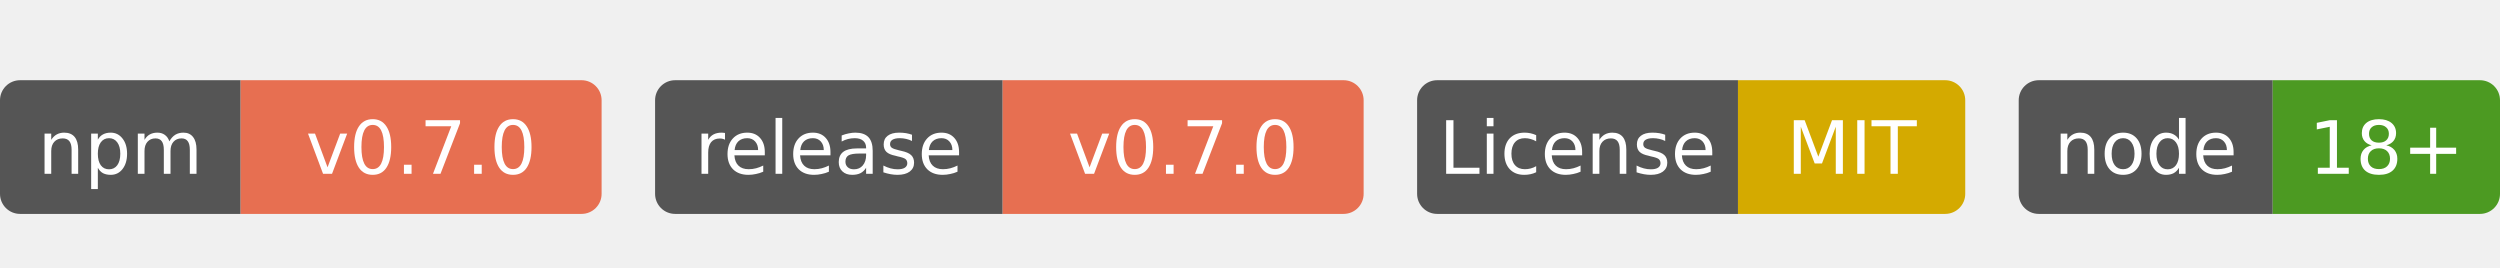
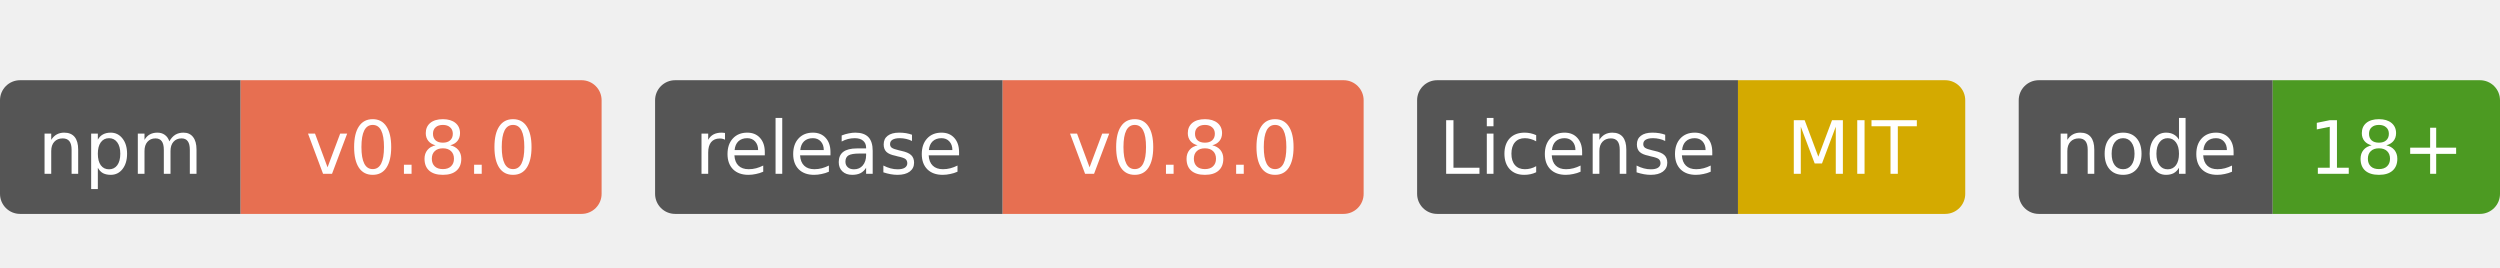
- <svg xmlns="http://www.w3.org/2000/svg" width="374" height="40" viewBox="0 0 374 40" role="img" aria-label="npm v0.7.0, release v0.7.0, MIT license, Node 18+">
+ <svg xmlns="http://www.w3.org/2000/svg" width="374" height="40" viewBox="0 0 374 40" role="img" aria-label="npm v0.8.0, release v0.8.0, MIT license, Node 18+">
  <defs>
    <clipPath id="npm">
      <rect x="0" y="12" width="90" height="20" rx="3" />
    </clipPath>
    <clipPath id="release">
      <rect x="98" y="12" width="106" height="20" rx="3" />
    </clipPath>
    <clipPath id="license">
      <rect x="212" y="12" width="82" height="20" rx="3" />
    </clipPath>
    <clipPath id="node">
      <rect x="302" y="12" width="72" height="20" rx="3" />
    </clipPath>
  </defs>
  <g clip-path="url(#npm)">
    <rect x="0" y="12" width="36" height="20" fill="#555" />
    <rect x="36" y="12" width="54" height="20" fill="#e76f51" />
  </g>
  <g clip-path="url(#release)">
    <rect x="98" y="12" width="52" height="20" fill="#555" />
    <rect x="150" y="12" width="54" height="20" fill="#e76f51" />
  </g>
  <g clip-path="url(#license)">
    <rect x="212" y="12" width="48" height="20" fill="#555" />
    <rect x="260" y="12" width="34" height="20" fill="#d4aa00" />
  </g>
  <g clip-path="url(#node)">
    <rect x="302" y="12" width="38" height="20" fill="#555" />
    <rect x="340" y="12" width="34" height="20" fill="#4c9a22" />
  </g>
  <g fill="#fff" font-family="Verdana,DejaVu Sans,sans-serif" font-size="11">
    <text x="18" y="26" text-anchor="middle">npm</text>
-     <text x="63" y="26" text-anchor="middle">v0.7.0</text>
+     <text x="63" y="26" text-anchor="middle">v0.8.0</text>
    <text x="124" y="26" text-anchor="middle">release</text>
-     <text x="177" y="26" text-anchor="middle">v0.7.0</text>
+     <text x="177" y="26" text-anchor="middle">v0.8.0</text>
    <text x="236" y="26" text-anchor="middle">License</text>
    <text x="277" y="26" text-anchor="middle">MIT</text>
    <text x="321" y="26" text-anchor="middle">node</text>
    <text x="357" y="26" text-anchor="middle">18+</text>
  </g>
</svg>
